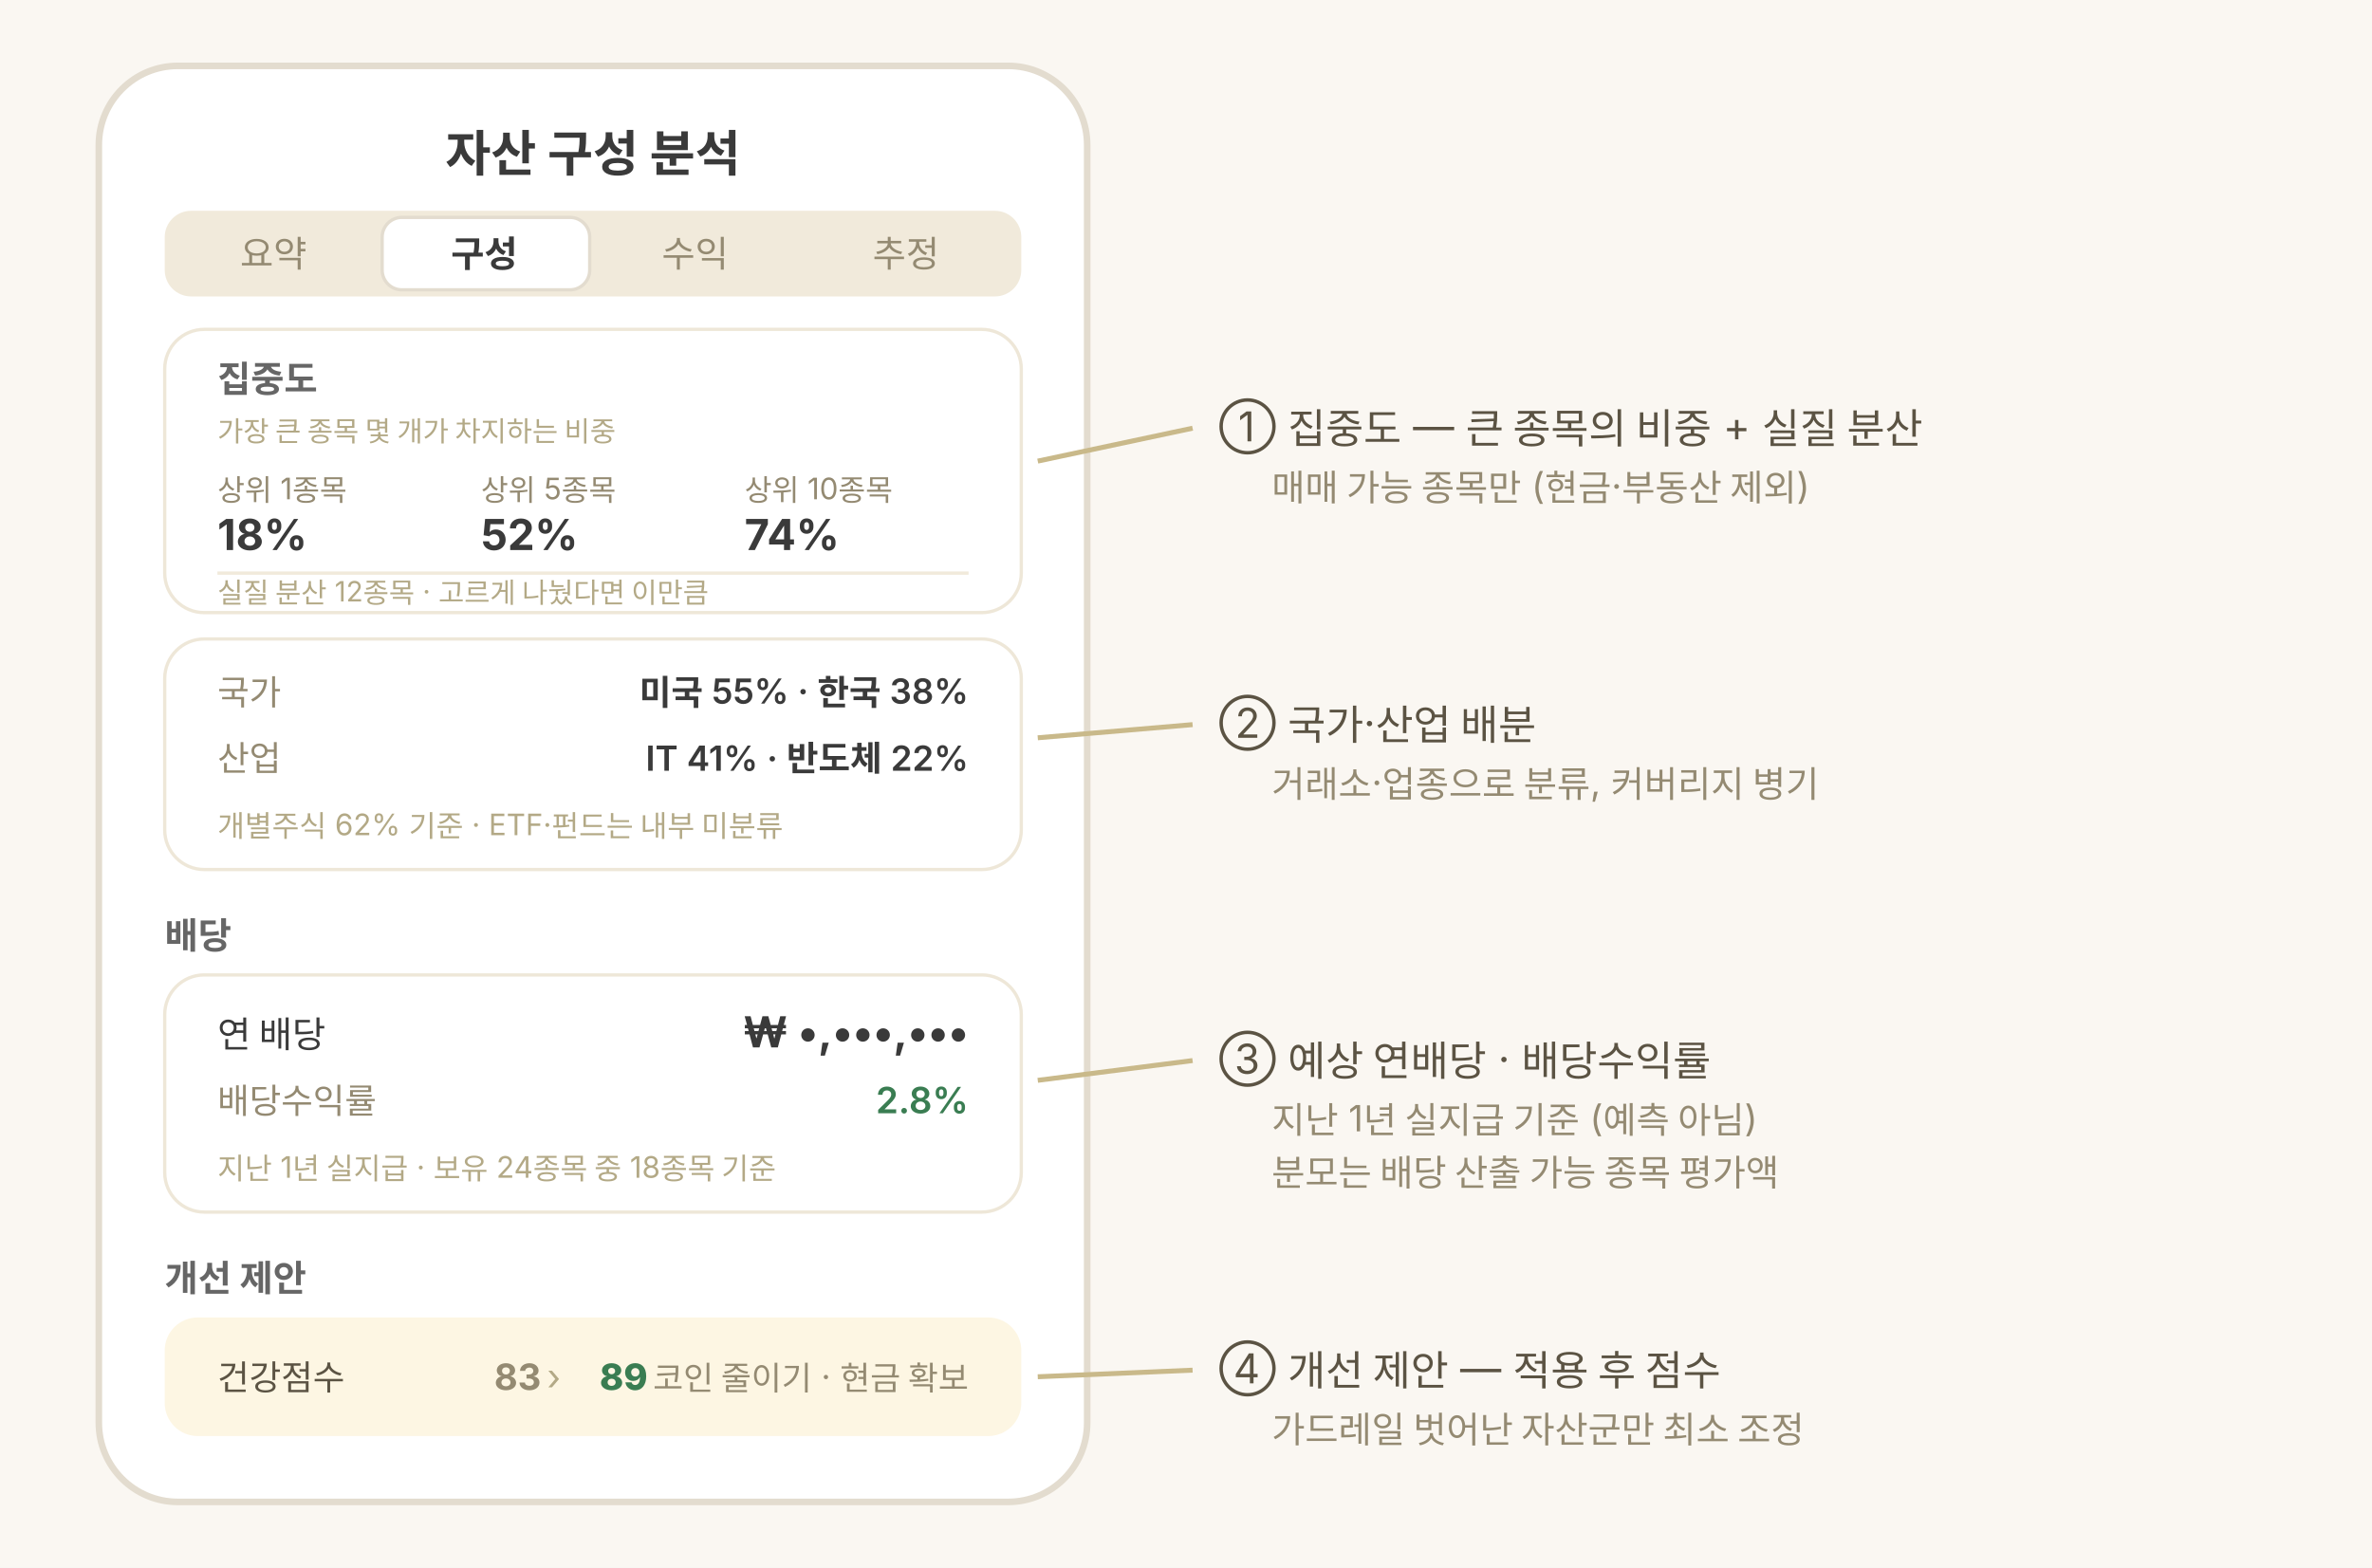
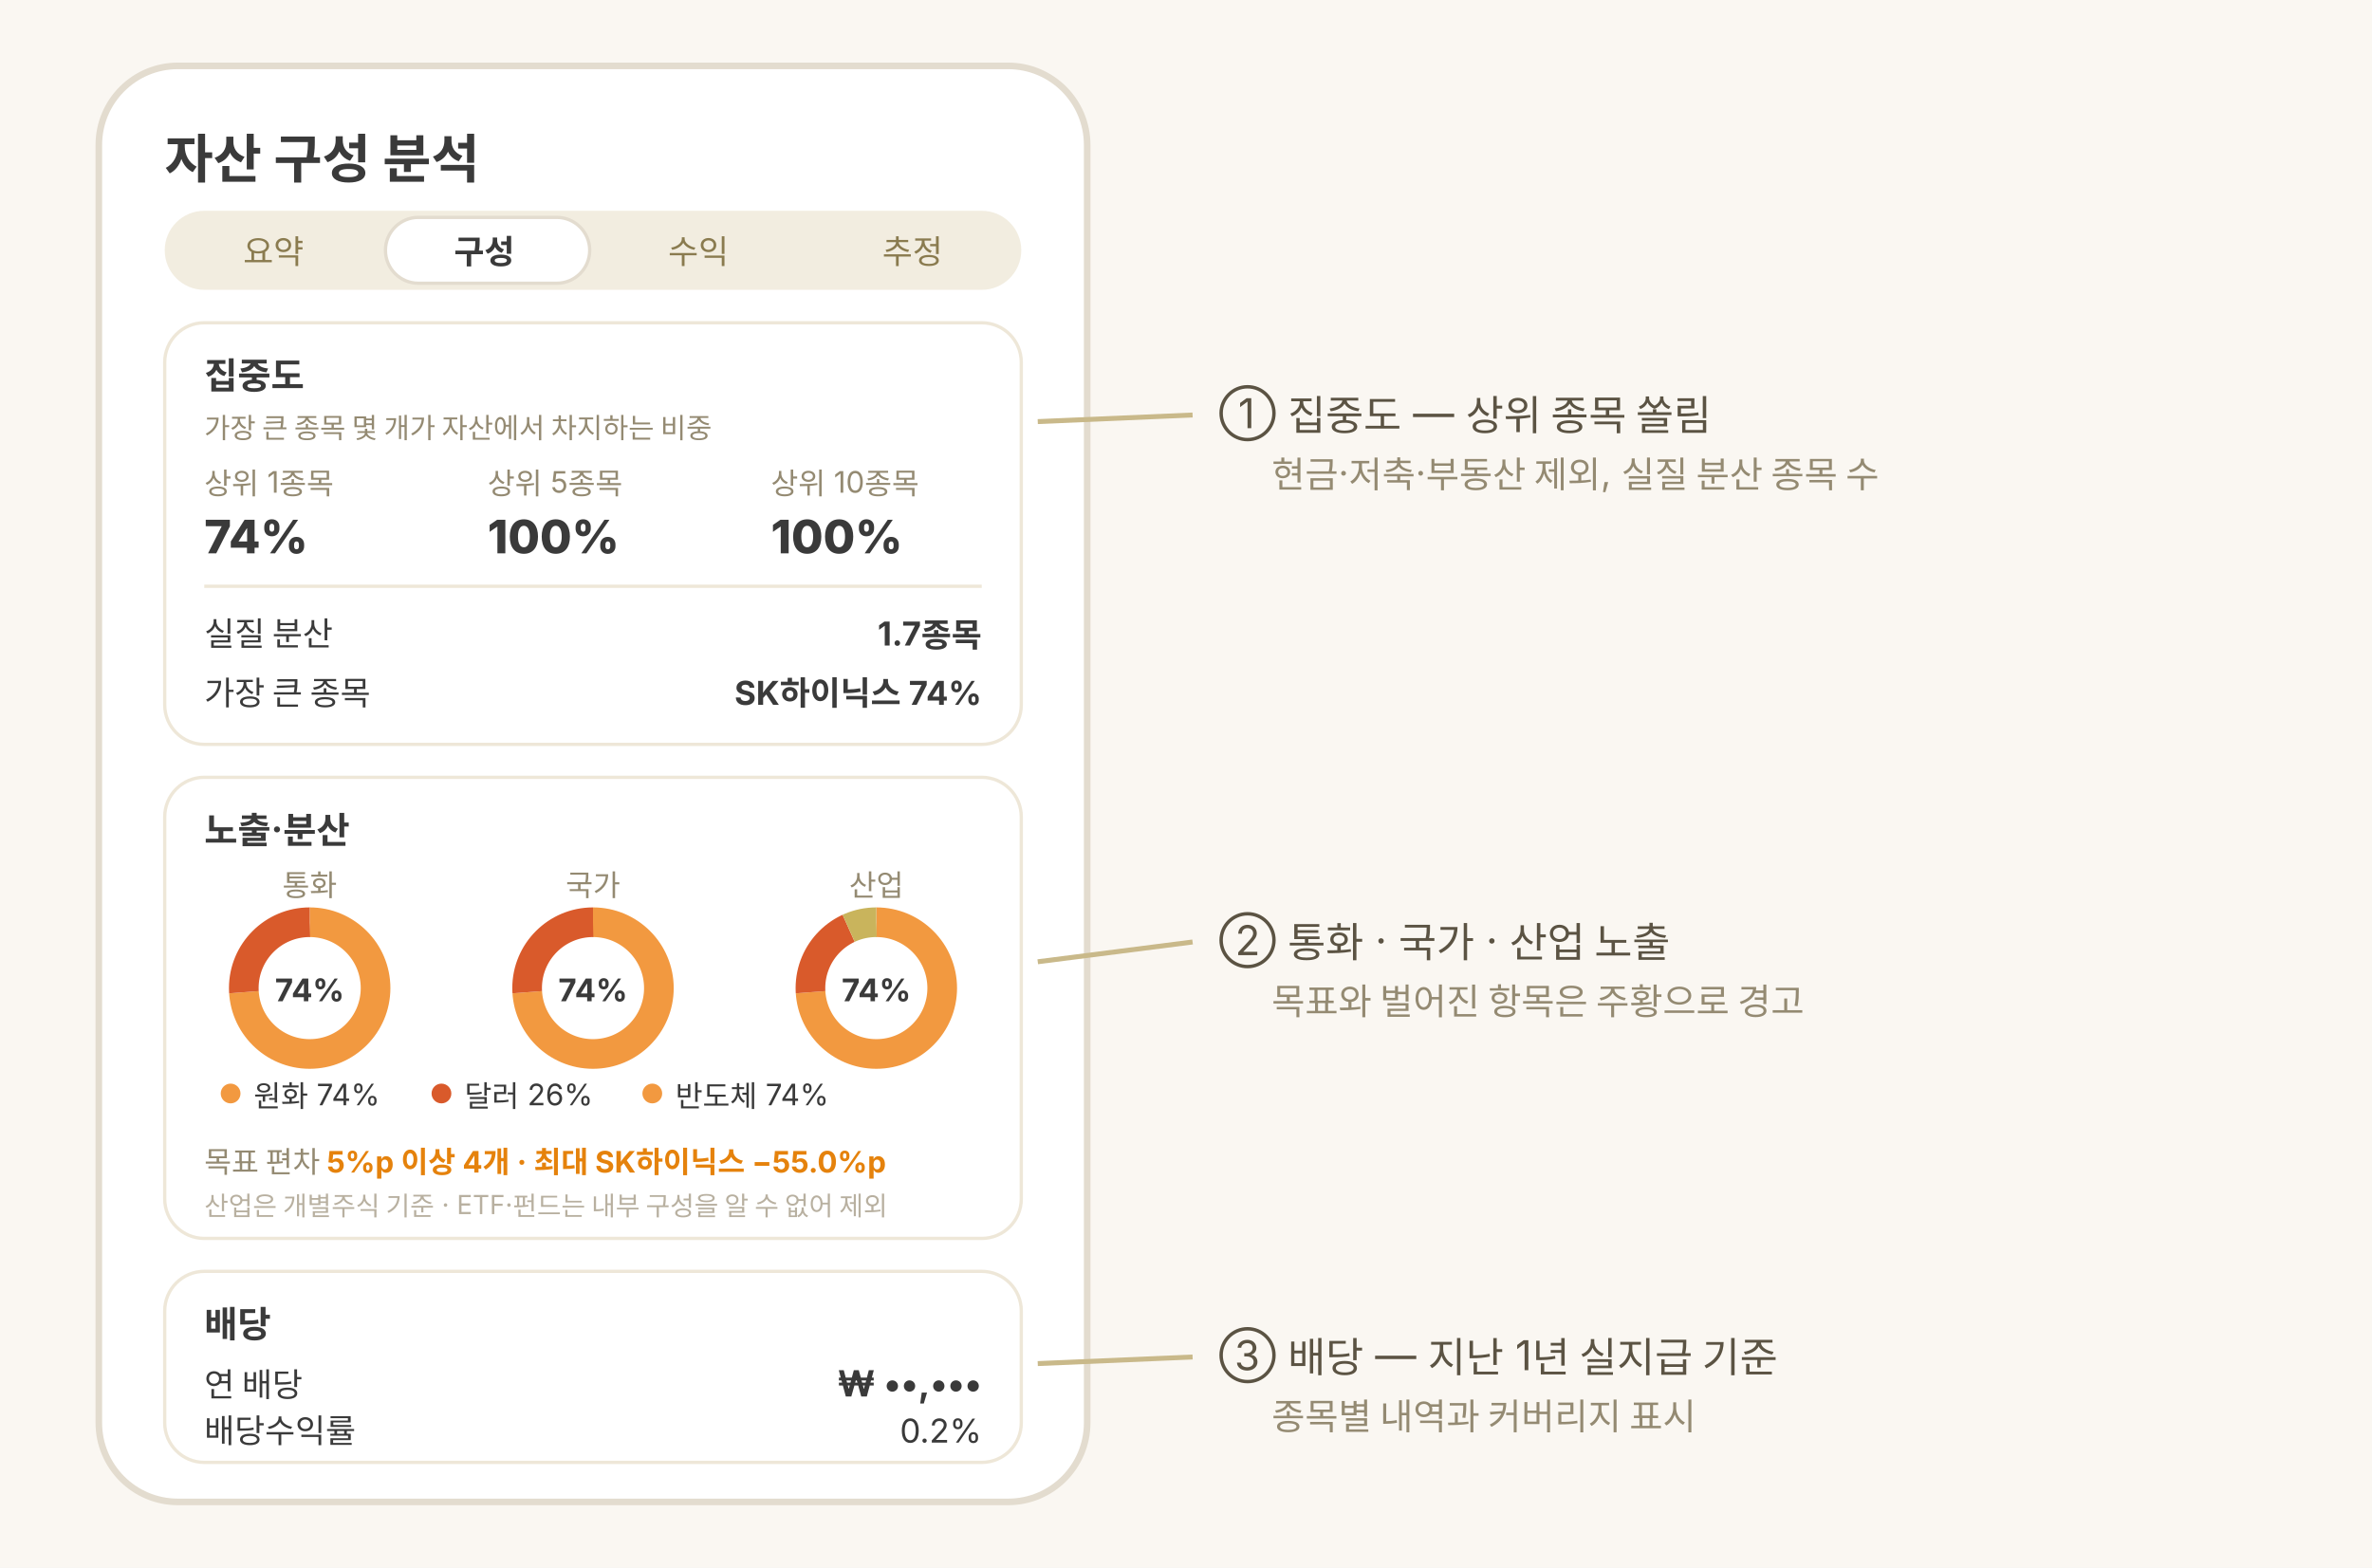
<svg xmlns="http://www.w3.org/2000/svg" viewBox="0 0 720 476" font-family="-apple-system, 'Apple SD Gothic Neo', sans-serif">
  <rect width="720" height="476" fill="#FAF7F2" />
  <rect x="30" y="20" width="300" height="436" rx="24" fill="#FFFFFF" stroke="#E3DCCF" stroke-width="2" />
-   <text x="180" y="52" text-anchor="middle" font-size="15" font-weight="700" fill="#3A3A3A">자산 구성 분석</text>
-   <rect x="50" y="64" width="260" height="26" rx="8" fill="#F1EADB" />
-   <rect x="116" y="66" width="63" height="22" rx="6" fill="#FFFFFF" stroke="#E3DCCF" />
-   <text x="83" y="81" text-anchor="middle" font-size="11" fill="#948A72">요약</text>
-   <text x="147" y="81" text-anchor="middle" font-size="11" font-weight="700" fill="#3A3A3A">구성</text>
-   <text x="211" y="81" text-anchor="middle" font-size="11" fill="#948A72">수익</text>
-   <text x="275" y="81" text-anchor="middle" font-size="11" fill="#948A72">추정</text>
-   <rect x="50" y="100" width="260" height="86" rx="12" fill="#FFFFFF" stroke="#EEE7D8" />
-   <text x="66" y="119" font-size="11" font-weight="600" fill="#666">집중도</text>
-   <text x="66" y="134" font-size="8.5" fill="#B3A986">가장 큰 종목 몇 개가 차지하는 비중</text>
-   <text x="66" y="152" font-size="9" fill="#948A72">상위 1종목</text>
-   <text x="66" y="167" font-size="13" font-weight="700" fill="#3A3A3A">18%</text>
-   <text x="146" y="152" font-size="9" fill="#948A72">상위 5종목</text>
-   <text x="146" y="167" font-size="13" font-weight="700" fill="#3A3A3A">52%</text>
-   <text x="226" y="152" font-size="9" fill="#948A72">상위 10종목</text>
-   <text x="226" y="167" font-size="13" font-weight="700" fill="#3A3A3A">74%</text>
-   <line x1="66" y1="174" x2="294" y2="174" stroke="#F1EADB" />
-   <text x="66" y="183" font-size="8.5" fill="#B3A986">실질 분산 12종목 · 고르게 나눴다면 이만큼</text>
-   <rect x="50" y="194" width="260" height="70" rx="12" fill="#FFFFFF" stroke="#EEE7D8" />
-   <text x="66" y="214" font-size="10.5" fill="#948A72">국가</text>
-   <text x="294" y="214" text-anchor="end" font-size="10.5" font-weight="600" fill="#3A3A3A">미국 55% · 한국 38%</text>
-   <text x="66" y="234" font-size="10.5" fill="#948A72">산업</text>
-   <text x="294" y="234" text-anchor="end" font-size="10.5" font-weight="600" fill="#3A3A3A">IT 41% · 반도체 22%</text>
-   <text x="66" y="254" font-size="9" fill="#B3A986">개별주식 62% 기준 · ETF·펀드는 내부 미분류</text>
-   <text x="50" y="288" font-size="11" font-weight="600" fill="#666">배당</text>
-   <rect x="50" y="296" width="260" height="72" rx="12" fill="#FFFFFF" stroke="#EEE7D8" />
-   <text x="66" y="318" font-size="11" fill="#3A3A3A">연 배당</text>
-   <text x="294" y="318" text-anchor="end" font-size="13" font-weight="700" fill="#3A3A3A">₩ •,•••,•••</text>
-   <text x="66" y="338" font-size="10.5" fill="#948A72">배당수익률</text>
-   <text x="294" y="338" text-anchor="end" font-size="11" font-weight="600" fill="#3A7D52">2.8%</text>
-   <text x="66" y="358" font-size="9" fill="#B3A986">지난 1년 실지급 · 보유 24종목 중 18종목 기준</text>
-   <text x="50" y="392" font-size="11" font-weight="600" fill="#666">개선 제안</text>
-   <rect x="50" y="400" width="260" height="36" rx="10" fill="#FDF6E3" />
-   <text x="66" y="422" font-size="10.5" fill="#5B5343">건강점수</text>
-   <text x="150" y="422" font-size="11" font-weight="700" fill="#948A72">83</text>
-   <text x="166" y="422" font-size="11" fill="#B3A986">›</text>
-   <text x="182" y="422" font-size="11" font-weight="800" fill="#3A7D52">89</text>
-   <text x="294" y="422" text-anchor="end" font-size="10" fill="#948A72">코인 줄이기 · 현금 확보</text>
+   <text x="50" y="54" font-size="16" font-weight="800" fill="#3A3A3A">자산 구성 분석</text>
+   <rect x="50" y="64" width="260" height="24" rx="12" fill="#F2EDE0" />
+   <rect x="117" y="66" width="62" height="20" rx="10" fill="#FFFFFF" stroke="#E3DCCF" />
+   <text x="83" y="80" text-anchor="middle" font-size="10" fill="#8A7B4F">요약</text>
+   <text x="147" y="80" text-anchor="middle" font-size="10" font-weight="700" fill="#3A3A3A">구성</text>
+   <text x="212" y="80" text-anchor="middle" font-size="10" fill="#8A7B4F">수익</text>
+   <text x="277" y="80" text-anchor="middle" font-size="10" fill="#8A7B4F">추정</text>
+   <rect x="50" y="98" width="260" height="128" rx="12" fill="#FFFFFF" stroke="#EEE7D8" />
+   <text x="62" y="118" font-size="11" font-weight="700" fill="#3A3A3A">집중도</text>
+   <text x="62" y="133" font-size="8.5" fill="#948A72">가장 큰 종목 몇 개가 자산에서 차지하는 비중</text>
+   <text x="62" y="150" font-size="9" fill="#948A72">상위 1종목</text>
+   <text x="62" y="168" font-size="14" font-weight="800" fill="#3A3A3A">74%</text>
+   <text x="148" y="150" font-size="9" fill="#948A72">상위 5종목</text>
+   <text x="148" y="168" font-size="14" font-weight="800" fill="#3A3A3A">100%</text>
+   <text x="234" y="150" font-size="9" fill="#948A72">상위 10종목</text>
+   <text x="234" y="168" font-size="14" font-weight="800" fill="#3A3A3A">100%</text>
+   <line x1="62" y1="178" x2="298" y2="178" stroke="#EEE7D8" />
+   <text x="62" y="196" font-size="10" fill="#3A3A3A">실질 분산</text>
+   <text x="298" y="196" text-anchor="end" font-size="10" font-weight="700" fill="#3A3A3A">1.7종목</text>
+   <text x="62" y="214" font-size="10" fill="#3A3A3A">가장 큰 종목</text>
+   <text x="298" y="214" text-anchor="end" font-size="10" font-weight="700" fill="#3A3A3A">SK하이닉스  74%</text>
+   <rect x="50" y="236" width="260" height="140" rx="12" fill="#FFFFFF" stroke="#EEE7D8" />
+   <text x="62" y="256" font-size="11" font-weight="700" fill="#3A3A3A">노출·분산</text>
+   <text x="94" y="272" text-anchor="middle" font-size="9" fill="#948A72">통화</text>
+   <circle cx="94" cy="300" r="20" fill="none" stroke="#F29940" stroke-width="9" stroke-dasharray="93 33" transform="rotate(-90 94 300)" />
+   <circle cx="94" cy="300" r="20" fill="none" stroke="#D95A2B" stroke-width="9" stroke-dasharray="33 93" stroke-dashoffset="-93" transform="rotate(-90 94 300)" />
+   <text x="94" y="304" text-anchor="middle" font-size="9.5" font-weight="700" fill="#3A3A3A">74%</text>
+   <text x="180" y="272" text-anchor="middle" font-size="9" fill="#948A72">국가</text>
+   <circle cx="180" cy="300" r="20" fill="none" stroke="#F29940" stroke-width="9" stroke-dasharray="93 33" transform="rotate(-90 180 300)" />
+   <circle cx="180" cy="300" r="20" fill="none" stroke="#D95A2B" stroke-width="9" stroke-dasharray="33 93" stroke-dashoffset="-93" transform="rotate(-90 180 300)" />
+   <text x="180" y="304" text-anchor="middle" font-size="9.5" font-weight="700" fill="#3A3A3A">74%</text>
+   <text x="266" y="272" text-anchor="middle" font-size="9" fill="#948A72">산업</text>
+   <circle cx="266" cy="300" r="20" fill="none" stroke="#F29940" stroke-width="9" stroke-dasharray="93 33" transform="rotate(-90 266 300)" />
+   <circle cx="266" cy="300" r="20" fill="none" stroke="#D95A2B" stroke-width="9" stroke-dasharray="24 102" stroke-dashoffset="-93" transform="rotate(-90 266 300)" />
+   <circle cx="266" cy="300" r="20" fill="none" stroke="#C9B45C" stroke-width="9" stroke-dasharray="9 117" stroke-dashoffset="-117" transform="rotate(-90 266 300)" />
+   <text x="266" y="304" text-anchor="middle" font-size="9.5" font-weight="700" fill="#3A3A3A">74%</text>
+   <circle cx="70" cy="332" r="3" fill="#F29940" />
+   <text x="77" y="336" font-size="9" fill="#3A3A3A">원화 74%</text>
+   <circle cx="134" cy="332" r="3" fill="#D95A2B" />
+   <text x="141" y="336" font-size="9" fill="#3A3A3A">달러 26%</text>
+   <circle cx="198" cy="332" r="3" fill="#F29940" />
+   <text x="205" y="336" font-size="9" fill="#3A3A3A">반도체 74%</text>
+   <text x="62" y="356" font-size="9" fill="#948A72">목표 편차  <tspan font-weight="700" fill="#E5820C">5%p 이상 4개 · 최대 SK하이닉스 −55.0%p</tspan>
+   </text>
+   <text x="62" y="369" font-size="8" fill="#B8B0A0">산업은 개별주식 기준 · ETF·펀드는 내부 구성을 알 수 없어 제외</text>
+   <rect x="50" y="386" width="260" height="58" rx="12" fill="#FFFFFF" stroke="#EEE7D8" />
+   <text x="62" y="406" font-size="11" font-weight="700" fill="#3A3A3A">배당</text>
+   <text x="62" y="424" font-size="10" fill="#3A3A3A">연 배당</text>
+   <text x="298" y="424" text-anchor="end" font-size="11" font-weight="700" fill="#3A3A3A">₩ ••,•••</text>
+   <text x="62" y="438" font-size="10" fill="#3A3A3A">배당수익률</text>
+   <text x="298" y="438" text-anchor="end" font-size="10" fill="#3A3A3A">0.2%</text>
  <g font-size="12.5" fill="#5B5343">
-     <text x="370" y="134">① 집중도 — 큰 종목의 비중 + 실질 분산</text>
-     <text x="386" y="152" font-size="11" fill="#948A72">매매 가능 종목만 (현금·부동산 제외)</text>
-     <text x="370" y="224">② 국가·산업 배분</text>
-     <text x="386" y="242" font-size="11" fill="#948A72">거래소·업종으로 분류, 커버리지 병기</text>
-     <text x="370" y="326">③ 예상 연배당 · 배당수익률</text>
-     <text x="386" y="344" font-size="11" fill="#948A72">지난 1년 실지급 기준 (예측 아님)</text>
-     <text x="386" y="360" font-size="11" fill="#948A72">분모는 배당 산출 가능 종목 평가액</text>
-     <text x="370" y="420">④ 개선 제안 — 적용 후 점수</text>
-     <text x="386" y="438" font-size="11" fill="#948A72">가드레일 벗어난 자산군만 최소 조정</text>
+     <text x="370" y="130">① 집중도 — 상위 종목 쏠림</text>
+     <text x="386" y="148" font-size="11" fill="#948A72">현금·저축·부동산 제외, 실질 분산 종목 수</text>
+     <text x="370" y="290">② 통화 · 국가 · 산업 노출</text>
+     <text x="386" y="308" font-size="11" fill="#948A72">목표와 벌어진 항목은 주황으로 경고</text>
+     <text x="370" y="416">③ 배당 — 지난 1년 실지급 기준</text>
+     <text x="386" y="434" font-size="11" fill="#948A72">종목별 내역과 커버리지 표시</text>
  </g>
-   <line x1="315" y1="140" x2="362" y2="130" stroke="#C9B98A" stroke-width="1.5" />
-   <line x1="315" y1="224" x2="362" y2="220" stroke="#C9B98A" stroke-width="1.5" />
-   <line x1="315" y1="328" x2="362" y2="322" stroke="#C9B98A" stroke-width="1.5" />
-   <line x1="315" y1="418" x2="362" y2="416" stroke="#C9B98A" stroke-width="1.5" />
+   <line x1="315" y1="128" x2="362" y2="126" stroke="#C9B98A" stroke-width="1.5" />
+   <line x1="315" y1="292" x2="362" y2="286" stroke="#C9B98A" stroke-width="1.5" />
+   <line x1="315" y1="414" x2="362" y2="412" stroke="#C9B98A" stroke-width="1.5" />
</svg>
